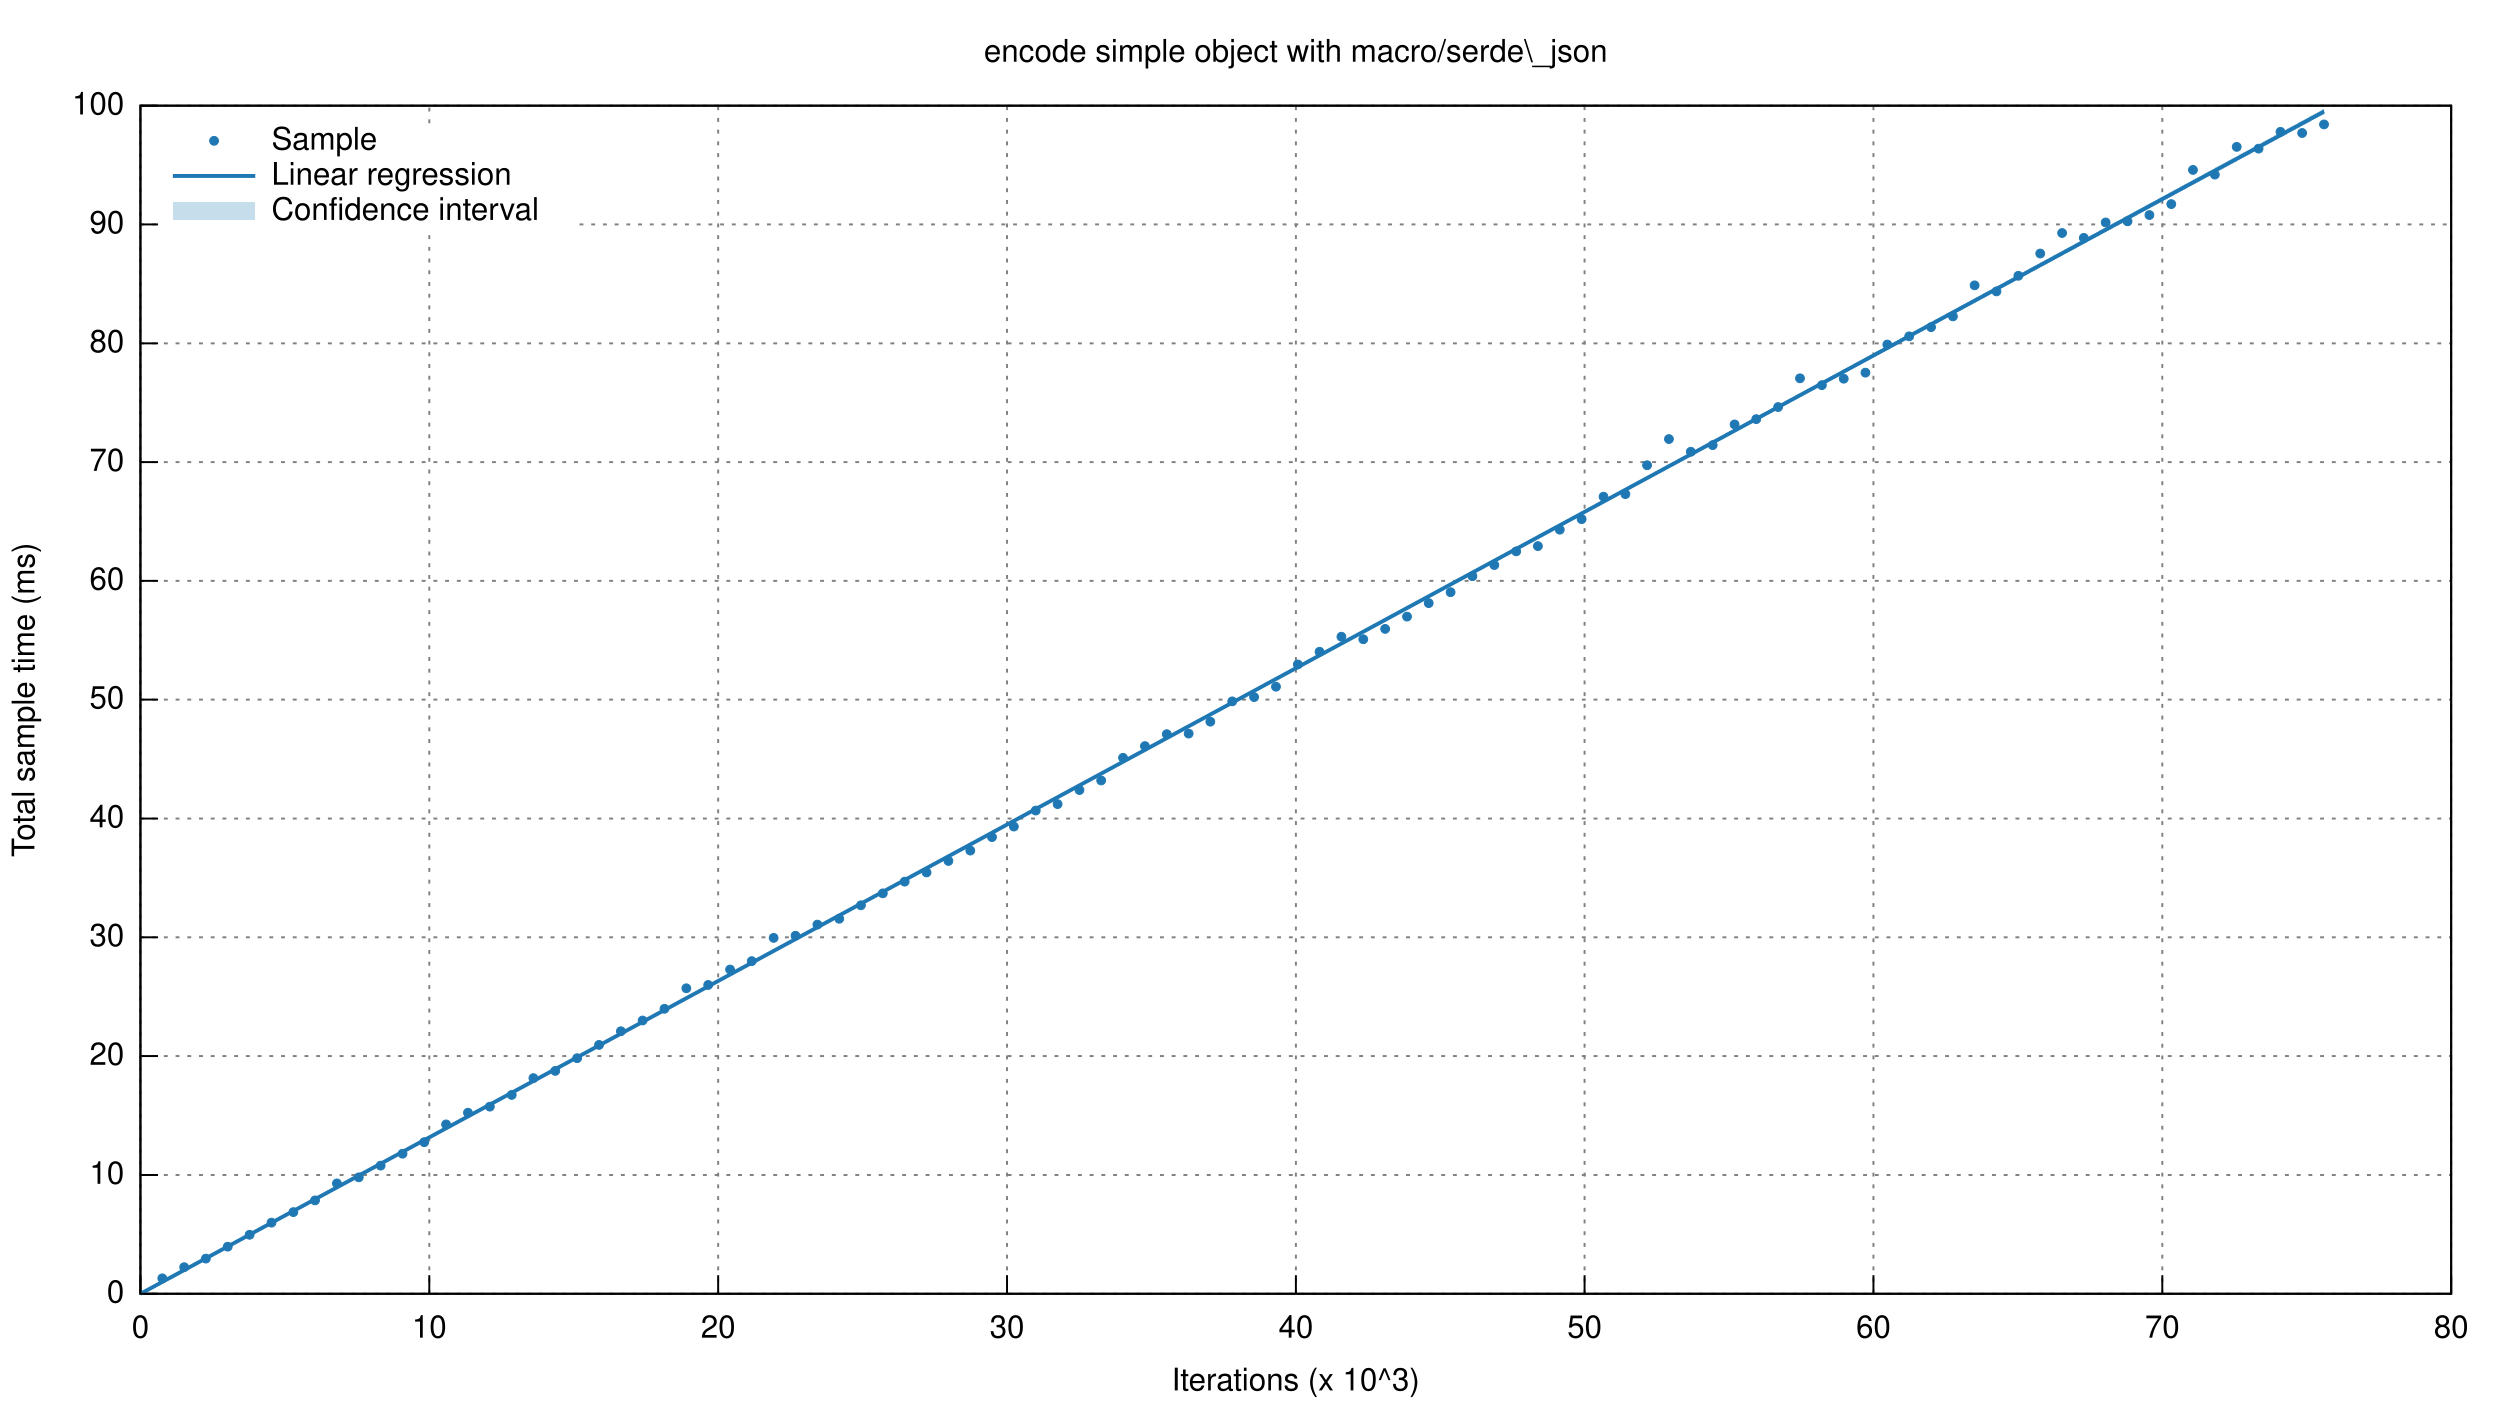
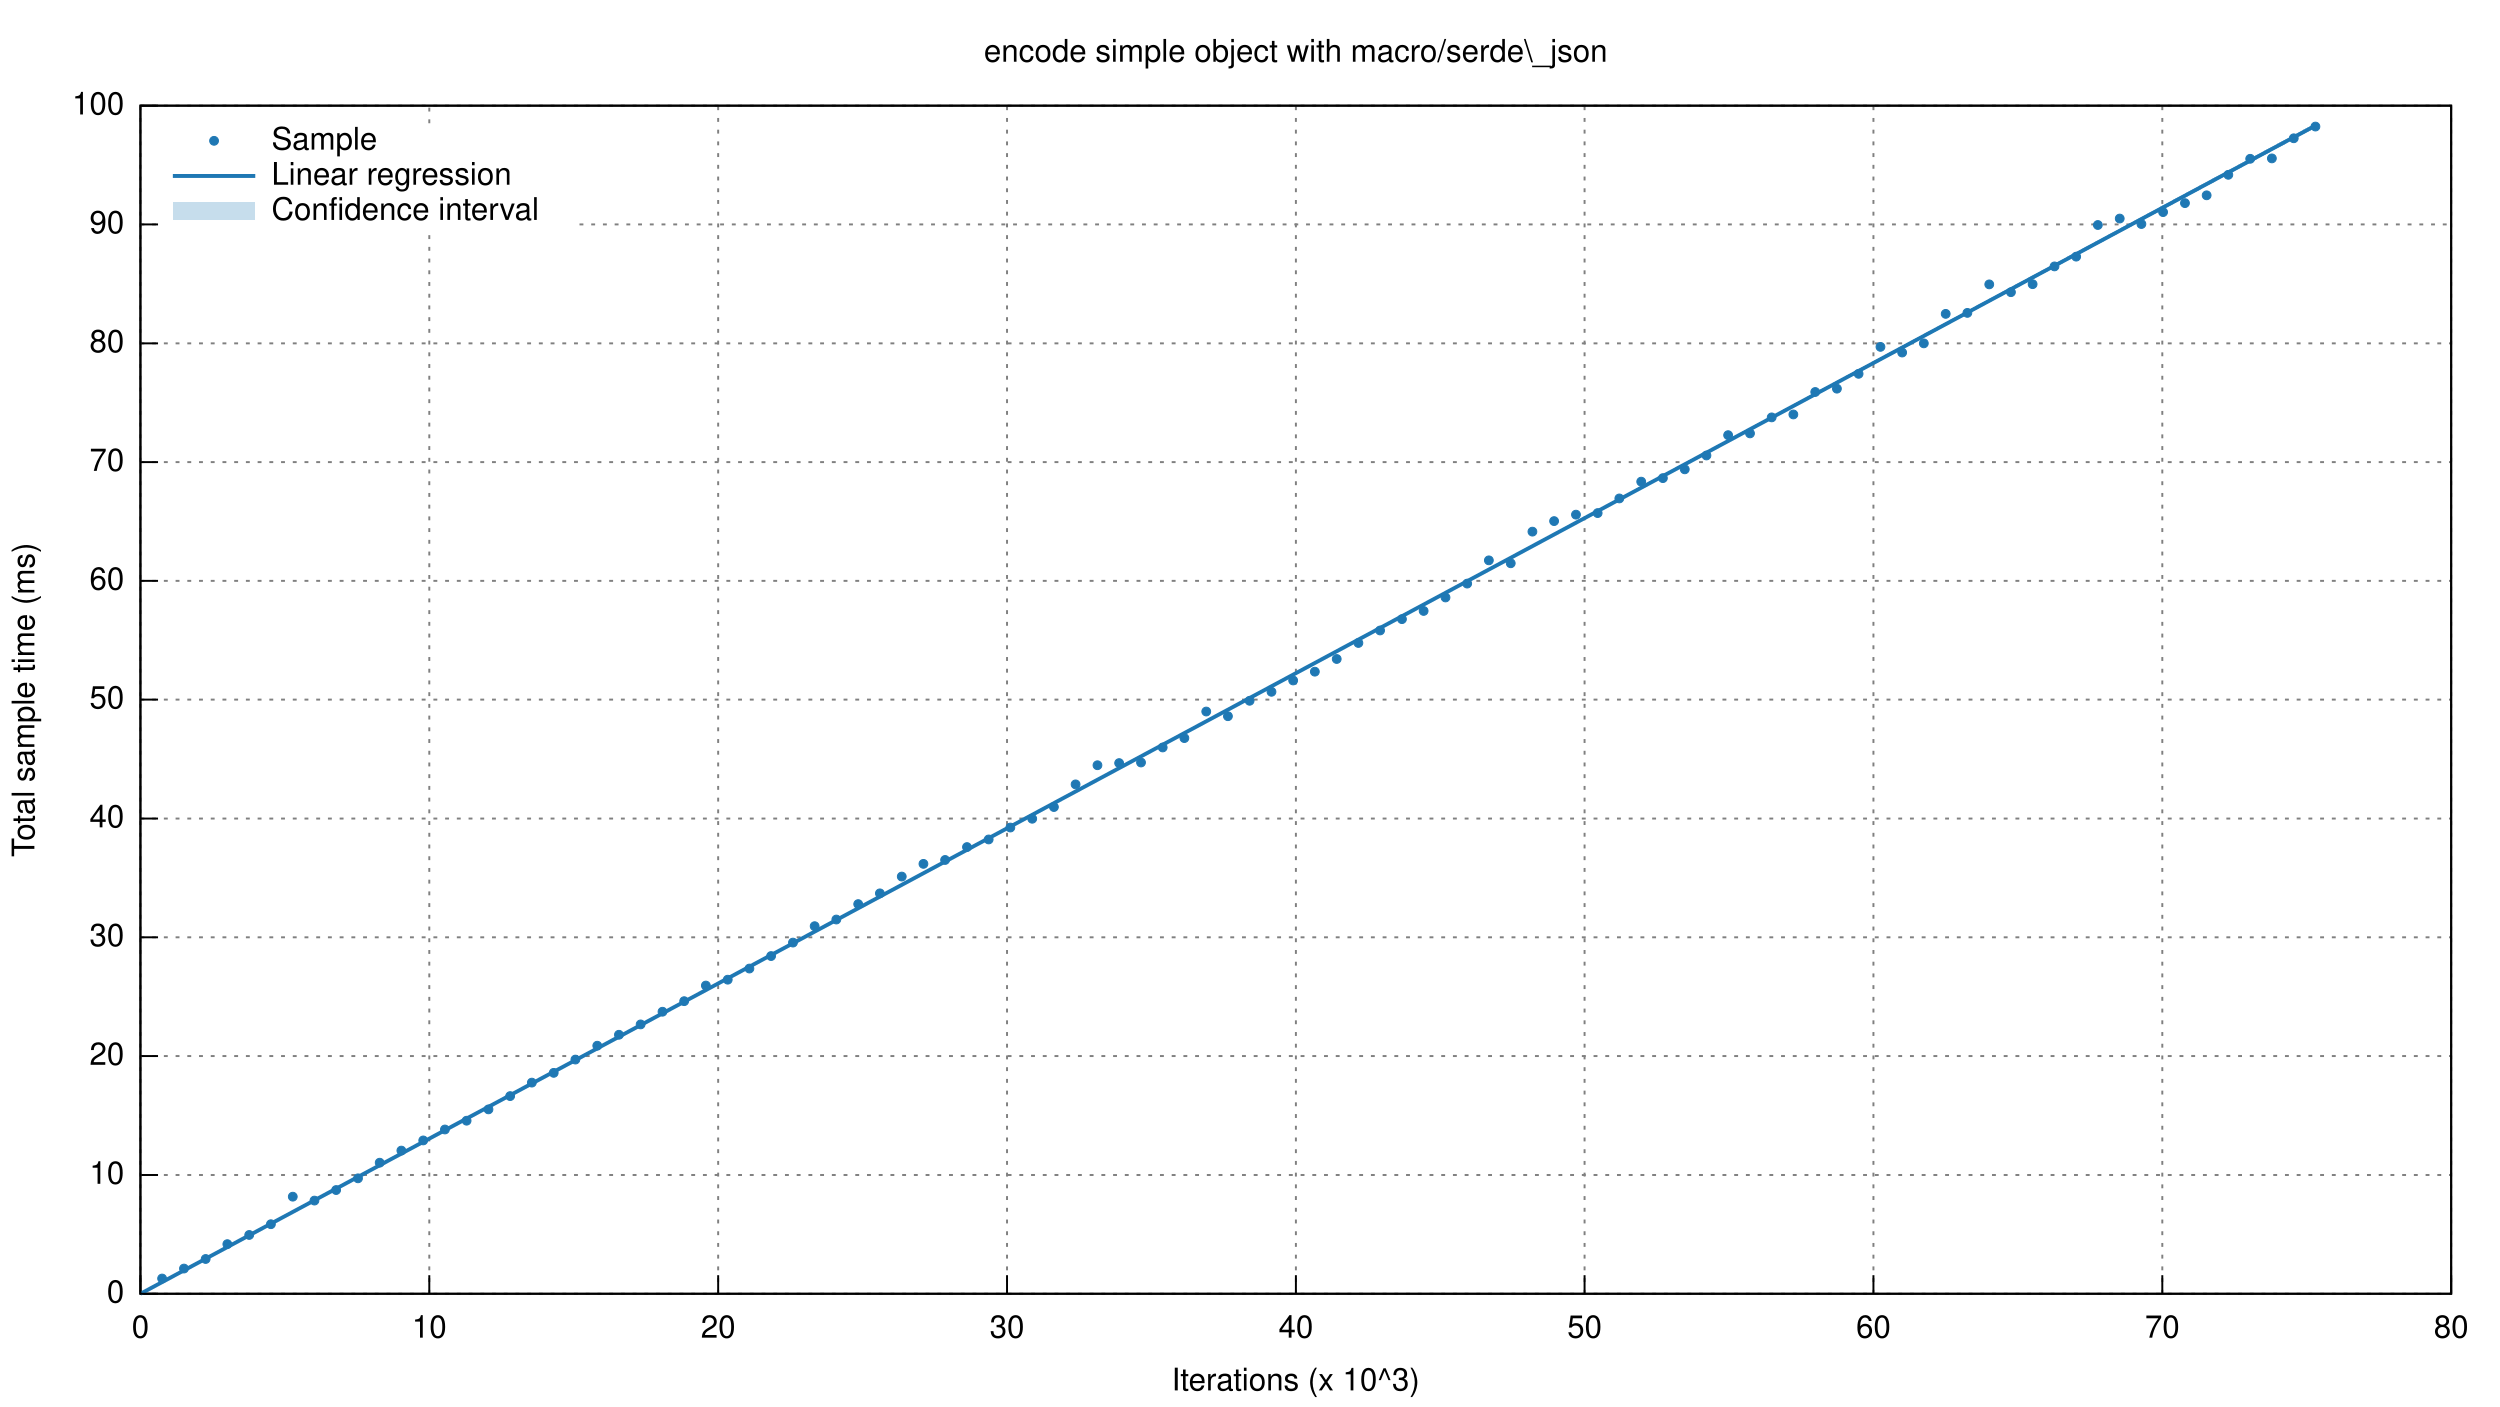
<svg xmlns="http://www.w3.org/2000/svg" xmlns:xlink="http://www.w3.org/1999/xlink" viewBox="0 0 1280 720">
  <g id="gnuplot_canvas">
    <rect x="0" y="0" width="1280" height="720" fill="none" />
    <defs>
      <circle id="gpDot" r="0.5" stroke-width="0.5" />
      <path id="gpPt0" stroke-width="0.222" stroke="currentColor" d="M-1,0 h2 M0,-1 v2" />
      <path id="gpPt1" stroke-width="0.222" stroke="currentColor" d="M-1,-1 L1,1 M1,-1 L-1,1" />
      <path id="gpPt2" stroke-width="0.222" stroke="currentColor" d="M-1,0 L1,0 M0,-1 L0,1 M-1,-1 L1,1 M-1,1 L1,-1" />
      <rect id="gpPt3" stroke-width="0.222" stroke="currentColor" x="-1" y="-1" width="2" height="2" />
      <rect id="gpPt4" stroke-width="0.222" stroke="currentColor" fill="currentColor" x="-1" y="-1" width="2" height="2" />
      <circle id="gpPt5" stroke-width="0.222" stroke="currentColor" cx="0" cy="0" r="1" />
      <use xlink:href="#gpPt5" id="gpPt6" fill="currentColor" stroke="none" />
      <path id="gpPt7" stroke-width="0.222" stroke="currentColor" d="M0,-1.33 L-1.33,0.67 L1.33,0.67 z" />
      <use xlink:href="#gpPt7" id="gpPt8" fill="currentColor" stroke="none" />
      <use xlink:href="#gpPt7" id="gpPt9" stroke="currentColor" transform="rotate(180)" />
      <use xlink:href="#gpPt9" id="gpPt10" fill="currentColor" stroke="none" />
      <use xlink:href="#gpPt3" id="gpPt11" stroke="currentColor" transform="rotate(45)" />
      <use xlink:href="#gpPt11" id="gpPt12" fill="currentColor" stroke="none" />
    </defs>
    <g style="fill:none; color:white; stroke:currentColor; stroke-width:1.00; stroke-linecap:butt; stroke-linejoin:miter">
</g>
    <g style="fill:none; color:black; stroke:currentColor; stroke-width:1.00; stroke-linecap:butt; stroke-linejoin:miter">
</g>
    <g style="fill:none; color:gray; stroke:currentColor; stroke-width:1.00; stroke-linecap:butt; stroke-linejoin:miter">
      <path stroke="gray" stroke-dasharray=" 2,4" class="gridline" d="M71.9,662.4 L1255.0,662.4  h0.01" />
    </g>
    <g style="fill:none; color:black; stroke:currentColor; stroke-width:1.00; stroke-linecap:butt; stroke-linejoin:miter">
      <path stroke="black" d="M71.9,662.4 L80.9,662.4  h0.01" />
      <g transform="translate(63.6,666.9)" style="stroke:none; fill:black; font-family:Helvetica; font-size:12.00pt; text-anchor:end">
        <text> 0</text>
      </g>
    </g>
    <g style="fill:none; color:gray; stroke:currentColor; stroke-width:1.00; stroke-linecap:butt; stroke-linejoin:miter">
      <path stroke="gray" stroke-dasharray=" 2,4" class="gridline" d="M71.9,601.6 L1255.0,601.6  h0.01" />
    </g>
    <g style="fill:none; color:black; stroke:currentColor; stroke-width:1.00; stroke-linecap:butt; stroke-linejoin:miter">
      <path stroke="black" d="M71.9,601.6 L80.9,601.6  h0.01" />
      <g transform="translate(63.6,606.1)" style="stroke:none; fill:black; font-family:Helvetica; font-size:12.00pt; text-anchor:end">
        <text> 10</text>
      </g>
    </g>
    <g style="fill:none; color:gray; stroke:currentColor; stroke-width:1.00; stroke-linecap:butt; stroke-linejoin:miter">
      <path stroke="gray" stroke-dasharray=" 2,4" class="gridline" d="M71.9,540.7 L1255.0,540.7  h0.01" />
    </g>
    <g style="fill:none; color:black; stroke:currentColor; stroke-width:1.00; stroke-linecap:butt; stroke-linejoin:miter">
      <path stroke="black" d="M71.9,540.7 L80.9,540.7  h0.01" />
      <g transform="translate(63.6,545.2)" style="stroke:none; fill:black; font-family:Helvetica; font-size:12.00pt; text-anchor:end">
        <text> 20</text>
      </g>
    </g>
    <g style="fill:none; color:gray; stroke:currentColor; stroke-width:1.00; stroke-linecap:butt; stroke-linejoin:miter">
      <path stroke="gray" stroke-dasharray=" 2,4" class="gridline" d="M71.9,479.9 L1255.0,479.9  h0.01" />
    </g>
    <g style="fill:none; color:black; stroke:currentColor; stroke-width:1.00; stroke-linecap:butt; stroke-linejoin:miter">
      <path stroke="black" d="M71.9,479.9 L80.9,479.9  h0.01" />
      <g transform="translate(63.6,484.4)" style="stroke:none; fill:black; font-family:Helvetica; font-size:12.00pt; text-anchor:end">
        <text> 30</text>
      </g>
    </g>
    <g style="fill:none; color:gray; stroke:currentColor; stroke-width:1.00; stroke-linecap:butt; stroke-linejoin:miter">
      <path stroke="gray" stroke-dasharray=" 2,4" class="gridline" d="M71.9,419.1 L1255.0,419.1  h0.01" />
    </g>
    <g style="fill:none; color:black; stroke:currentColor; stroke-width:1.00; stroke-linecap:butt; stroke-linejoin:miter">
      <path stroke="black" d="M71.9,419.1 L80.9,419.1  h0.01" />
      <g transform="translate(63.6,423.6)" style="stroke:none; fill:black; font-family:Helvetica; font-size:12.00pt; text-anchor:end">
        <text> 40</text>
      </g>
    </g>
    <g style="fill:none; color:gray; stroke:currentColor; stroke-width:1.00; stroke-linecap:butt; stroke-linejoin:miter">
      <path stroke="gray" stroke-dasharray=" 2,4" class="gridline" d="M71.9,358.2 L1255.0,358.2  h0.01" />
    </g>
    <g style="fill:none; color:black; stroke:currentColor; stroke-width:1.00; stroke-linecap:butt; stroke-linejoin:miter">
      <path stroke="black" d="M71.9,358.2 L80.9,358.2  h0.01" />
      <g transform="translate(63.6,362.7)" style="stroke:none; fill:black; font-family:Helvetica; font-size:12.00pt; text-anchor:end">
        <text> 50</text>
      </g>
    </g>
    <g style="fill:none; color:gray; stroke:currentColor; stroke-width:1.00; stroke-linecap:butt; stroke-linejoin:miter">
      <path stroke="gray" stroke-dasharray=" 2,4" class="gridline" d="M71.9,297.4 L1255.0,297.4  h0.01" />
    </g>
    <g style="fill:none; color:black; stroke:currentColor; stroke-width:1.00; stroke-linecap:butt; stroke-linejoin:miter">
      <path stroke="black" d="M71.9,297.4 L80.9,297.4  h0.01" />
      <g transform="translate(63.6,301.9)" style="stroke:none; fill:black; font-family:Helvetica; font-size:12.00pt; text-anchor:end">
        <text> 60</text>
      </g>
    </g>
    <g style="fill:none; color:gray; stroke:currentColor; stroke-width:1.00; stroke-linecap:butt; stroke-linejoin:miter">
      <path stroke="gray" stroke-dasharray=" 2,4" class="gridline" d="M71.9,236.6 L1255.0,236.6  h0.01" />
    </g>
    <g style="fill:none; color:black; stroke:currentColor; stroke-width:1.00; stroke-linecap:butt; stroke-linejoin:miter">
      <path stroke="black" d="M71.9,236.6 L80.9,236.6  h0.01" />
      <g transform="translate(63.6,241.1)" style="stroke:none; fill:black; font-family:Helvetica; font-size:12.00pt; text-anchor:end">
        <text> 70</text>
      </g>
    </g>
    <g style="fill:none; color:gray; stroke:currentColor; stroke-width:1.00; stroke-linecap:butt; stroke-linejoin:miter">
      <path stroke="gray" stroke-dasharray=" 2,4" class="gridline" d="M71.9,175.8 L1255.0,175.8  h0.01" />
    </g>
    <g style="fill:none; color:black; stroke:currentColor; stroke-width:1.00; stroke-linecap:butt; stroke-linejoin:miter">
      <path stroke="black" d="M71.9,175.8 L80.9,175.8  h0.01" />
      <g transform="translate(63.6,180.3)" style="stroke:none; fill:black; font-family:Helvetica; font-size:12.00pt; text-anchor:end">
        <text> 80</text>
      </g>
    </g>
    <g style="fill:none; color:gray; stroke:currentColor; stroke-width:1.00; stroke-linecap:butt; stroke-linejoin:miter">
      <path stroke="gray" stroke-dasharray=" 2,4" class="gridline" d="M71.9,114.9 L80.2,114.9 M296.7,114.9 L1255.0,114.9  h0.01" />
    </g>
    <g style="fill:none; color:black; stroke:currentColor; stroke-width:1.00; stroke-linecap:butt; stroke-linejoin:miter">
      <path stroke="black" d="M71.9,114.9 L80.9,114.9  h0.01" />
      <g transform="translate(63.6,119.4)" style="stroke:none; fill:black; font-family:Helvetica; font-size:12.00pt; text-anchor:end">
        <text> 90</text>
      </g>
    </g>
    <g style="fill:none; color:gray; stroke:currentColor; stroke-width:1.00; stroke-linecap:butt; stroke-linejoin:miter">
      <path stroke="gray" stroke-dasharray=" 2,4" class="gridline" d="M71.9,54.1 L1255.0,54.1  h0.01" />
    </g>
    <g style="fill:none; color:black; stroke:currentColor; stroke-width:1.00; stroke-linecap:butt; stroke-linejoin:miter">
      <path stroke="black" d="M71.9,54.1 L80.9,54.1  h0.01" />
      <g transform="translate(63.6,58.6)" style="stroke:none; fill:black; font-family:Helvetica; font-size:12.00pt; text-anchor:end">
        <text> 100</text>
      </g>
    </g>
    <g style="fill:none; color:gray; stroke:currentColor; stroke-width:1.00; stroke-linecap:butt; stroke-linejoin:miter">
      <path stroke="gray" stroke-dasharray=" 2,4" class="gridline" d="M71.9,662.4 L71.9,54.1  h0.01" />
    </g>
    <g style="fill:none; color:black; stroke:currentColor; stroke-width:1.00; stroke-linecap:butt; stroke-linejoin:miter">
      <path stroke="black" d="M71.9,662.4 L71.9,653.4  h0.01" />
      <g transform="translate(71.9,684.9)" style="stroke:none; fill:black; font-family:Helvetica; font-size:12.00pt; text-anchor:middle">
        <text> 0</text>
      </g>
    </g>
    <g style="fill:none; color:gray; stroke:currentColor; stroke-width:1.00; stroke-linecap:butt; stroke-linejoin:miter">
      <path stroke="gray" stroke-dasharray=" 2,4" class="gridline" d="M219.8,662.4 L219.8,117.1 M219.8,63.1 L219.8,54.1  h0.01" />
    </g>
    <g style="fill:none; color:black; stroke:currentColor; stroke-width:1.00; stroke-linecap:butt; stroke-linejoin:miter">
      <path stroke="black" d="M219.8,662.4 L219.8,653.4  h0.01" />
      <g transform="translate(219.8,684.9)" style="stroke:none; fill:black; font-family:Helvetica; font-size:12.00pt; text-anchor:middle">
        <text> 10</text>
      </g>
    </g>
    <g style="fill:none; color:gray; stroke:currentColor; stroke-width:1.00; stroke-linecap:butt; stroke-linejoin:miter">
      <path stroke="gray" stroke-dasharray=" 2,4" class="gridline" d="M367.7,662.4 L367.7,54.1  h0.01" />
    </g>
    <g style="fill:none; color:black; stroke:currentColor; stroke-width:1.00; stroke-linecap:butt; stroke-linejoin:miter">
      <path stroke="black" d="M367.7,662.4 L367.7,653.4  h0.01" />
      <g transform="translate(367.7,684.9)" style="stroke:none; fill:black; font-family:Helvetica; font-size:12.00pt; text-anchor:middle">
        <text> 20</text>
      </g>
    </g>
    <g style="fill:none; color:gray; stroke:currentColor; stroke-width:1.00; stroke-linecap:butt; stroke-linejoin:miter">
      <path stroke="gray" stroke-dasharray=" 2,4" class="gridline" d="M515.6,662.4 L515.6,54.1  h0.01" />
    </g>
    <g style="fill:none; color:black; stroke:currentColor; stroke-width:1.00; stroke-linecap:butt; stroke-linejoin:miter">
      <path stroke="black" d="M515.6,662.4 L515.6,653.4  h0.01" />
      <g transform="translate(515.6,684.9)" style="stroke:none; fill:black; font-family:Helvetica; font-size:12.00pt; text-anchor:middle">
        <text> 30</text>
      </g>
    </g>
    <g style="fill:none; color:gray; stroke:currentColor; stroke-width:1.00; stroke-linecap:butt; stroke-linejoin:miter">
      <path stroke="gray" stroke-dasharray=" 2,4" class="gridline" d="M663.5,662.4 L663.5,54.1  h0.01" />
    </g>
    <g style="fill:none; color:black; stroke:currentColor; stroke-width:1.00; stroke-linecap:butt; stroke-linejoin:miter">
      <path stroke="black" d="M663.5,662.4 L663.5,653.4  h0.01" />
      <g transform="translate(663.5,684.9)" style="stroke:none; fill:black; font-family:Helvetica; font-size:12.00pt; text-anchor:middle">
        <text> 40</text>
      </g>
    </g>
    <g style="fill:none; color:gray; stroke:currentColor; stroke-width:1.00; stroke-linecap:butt; stroke-linejoin:miter">
      <path stroke="gray" stroke-dasharray=" 2,4" class="gridline" d="M811.3,662.4 L811.3,54.1  h0.01" />
    </g>
    <g style="fill:none; color:black; stroke:currentColor; stroke-width:1.00; stroke-linecap:butt; stroke-linejoin:miter">
      <path stroke="black" d="M811.3,662.4 L811.3,653.4  h0.01" />
      <g transform="translate(811.3,684.9)" style="stroke:none; fill:black; font-family:Helvetica; font-size:12.00pt; text-anchor:middle">
        <text> 50</text>
      </g>
    </g>
    <g style="fill:none; color:gray; stroke:currentColor; stroke-width:1.00; stroke-linecap:butt; stroke-linejoin:miter">
      <path stroke="gray" stroke-dasharray=" 2,4" class="gridline" d="M959.2,662.4 L959.2,54.1  h0.01" />
    </g>
    <g style="fill:none; color:black; stroke:currentColor; stroke-width:1.00; stroke-linecap:butt; stroke-linejoin:miter">
      <path stroke="black" d="M959.2,662.4 L959.2,653.4  h0.01" />
      <g transform="translate(959.2,684.9)" style="stroke:none; fill:black; font-family:Helvetica; font-size:12.00pt; text-anchor:middle">
        <text> 60</text>
      </g>
    </g>
    <g style="fill:none; color:gray; stroke:currentColor; stroke-width:1.00; stroke-linecap:butt; stroke-linejoin:miter">
      <path stroke="gray" stroke-dasharray=" 2,4" class="gridline" d="M1107.1,662.4 L1107.1,54.1  h0.01" />
    </g>
    <g style="fill:none; color:black; stroke:currentColor; stroke-width:1.00; stroke-linecap:butt; stroke-linejoin:miter">
      <path stroke="black" d="M1107.1,662.4 L1107.1,653.4  h0.01" />
      <g transform="translate(1107.1,684.9)" style="stroke:none; fill:black; font-family:Helvetica; font-size:12.00pt; text-anchor:middle">
        <text> 70</text>
      </g>
    </g>
    <g style="fill:none; color:gray; stroke:currentColor; stroke-width:1.00; stroke-linecap:butt; stroke-linejoin:miter">
      <path stroke="gray" stroke-dasharray=" 2,4" class="gridline" d="M1255.0,662.4 L1255.0,54.1  h0.01" />
    </g>
    <g style="fill:none; color:black; stroke:currentColor; stroke-width:1.00; stroke-linecap:butt; stroke-linejoin:miter">
      <path stroke="black" d="M1255.0,662.4 L1255.0,653.4  h0.01" />
      <g transform="translate(1255.0,684.9)" style="stroke:none; fill:black; font-family:Helvetica; font-size:12.00pt; text-anchor:middle">
        <text> 80</text>
      </g>
      <path stroke="black" d="M71.9,54.1 L71.9,662.4 L1255.0,662.4 L1255.0,54.1 L71.9,54.1 Z  h0.01" />
      <g transform="translate(17.6,358.3) rotate(270)" style="stroke:none; fill:black; font-family:Helvetica; font-size:12.00pt; text-anchor:middle">
        <text>Total sample time (ms)</text>
      </g>
      <g transform="translate(663.4,711.9)" style="stroke:none; fill:black; font-family:Helvetica; font-size:12.00pt; text-anchor:middle">
        <text>Iterations (x 10^3)</text>
      </g>
      <g transform="translate(663.4,31.6)" style="stroke:none; fill:black; font-family:Helvetica; font-size:12.00pt; text-anchor:middle">
        <text>encode simple object with macro/serde\_json</text>
      </g>
    </g>
    <g id="gnuplot_plot_1">
      <g style="fill:none; color:red; stroke:currentColor; stroke-width:1.00; stroke-linecap:butt; stroke-linejoin:miter">
        <g transform="translate(139.0,76.6)" style="stroke:none; fill:black; font-family:Helvetica; font-size:12.00pt; text-anchor:start">
          <text>Sample</text>
        </g>
-         <use xlink:href="#gpPt6" transform="translate(83.1,654.5) scale(2.25)" color="rgb( 31, 120, 180)" />
-         <use xlink:href="#gpPt6" transform="translate(94.3,648.8) scale(2.25)" color="rgb( 31, 120, 180)" />
-         <use xlink:href="#gpPt6" transform="translate(105.4,644.4) scale(2.25)" color="rgb( 31, 120, 180)" />
-         <use xlink:href="#gpPt6" transform="translate(116.6,638.3) scale(2.25)" color="rgb( 31, 120, 180)" />
-         <use xlink:href="#gpPt6" transform="translate(127.8,632.2) scale(2.25)" color="rgb( 31, 120, 180)" />
-         <use xlink:href="#gpPt6" transform="translate(139.0,626.0) scale(2.25)" color="rgb( 31, 120, 180)" />
-         <use xlink:href="#gpPt6" transform="translate(150.2,620.6) scale(2.25)" color="rgb( 31, 120, 180)" />
-         <use xlink:href="#gpPt6" transform="translate(161.3,614.6) scale(2.25)" color="rgb( 31, 120, 180)" />
-         <use xlink:href="#gpPt6" transform="translate(172.5,605.9) scale(2.25)" color="rgb( 31, 120, 180)" />
-         <use xlink:href="#gpPt6" transform="translate(183.7,602.8) scale(2.25)" color="rgb( 31, 120, 180)" />
-         <use xlink:href="#gpPt6" transform="translate(194.9,596.8) scale(2.25)" color="rgb( 31, 120, 180)" />
-         <use xlink:href="#gpPt6" transform="translate(206.1,590.7) scale(2.25)" color="rgb( 31, 120, 180)" />
-         <use xlink:href="#gpPt6" transform="translate(217.2,584.8) scale(2.25)" color="rgb( 31, 120, 180)" />
-         <use xlink:href="#gpPt6" transform="translate(228.4,575.7) scale(2.25)" color="rgb( 31, 120, 180)" />
-         <use xlink:href="#gpPt6" transform="translate(239.6,569.7) scale(2.25)" color="rgb( 31, 120, 180)" />
-         <use xlink:href="#gpPt6" transform="translate(250.8,566.6) scale(2.25)" color="rgb( 31, 120, 180)" />
-         <use xlink:href="#gpPt6" transform="translate(262.0,560.6) scale(2.25)" color="rgb( 31, 120, 180)" />
-         <use xlink:href="#gpPt6" transform="translate(273.1,552.0) scale(2.25)" color="rgb( 31, 120, 180)" />
-         <use xlink:href="#gpPt6" transform="translate(284.3,548.3) scale(2.25)" color="rgb( 31, 120, 180)" />
-         <use xlink:href="#gpPt6" transform="translate(295.5,541.8) scale(2.25)" color="rgb( 31, 120, 180)" />
-         <use xlink:href="#gpPt6" transform="translate(306.7,535.0) scale(2.25)" color="rgb( 31, 120, 180)" />
-         <use xlink:href="#gpPt6" transform="translate(317.9,528.0) scale(2.25)" color="rgb( 31, 120, 180)" />
-         <use xlink:href="#gpPt6" transform="translate(329.0,522.5) scale(2.25)" color="rgb( 31, 120, 180)" />
-         <use xlink:href="#gpPt6" transform="translate(340.2,516.5) scale(2.25)" color="rgb( 31, 120, 180)" />
-         <use xlink:href="#gpPt6" transform="translate(351.4,506.0) scale(2.25)" color="rgb( 31, 120, 180)" />
-         <use xlink:href="#gpPt6" transform="translate(362.6,504.3) scale(2.25)" color="rgb( 31, 120, 180)" />
-         <use xlink:href="#gpPt6" transform="translate(373.8,496.4) scale(2.25)" color="rgb( 31, 120, 180)" />
-         <use xlink:href="#gpPt6" transform="translate(384.9,492.1) scale(2.25)" color="rgb( 31, 120, 180)" />
-         <use xlink:href="#gpPt6" transform="translate(396.1,480.2) scale(2.25)" color="rgb( 31, 120, 180)" />
-         <use xlink:href="#gpPt6" transform="translate(407.3,479.1) scale(2.25)" color="rgb( 31, 120, 180)" />
-         <use xlink:href="#gpPt6" transform="translate(418.5,473.4) scale(2.25)" color="rgb( 31, 120, 180)" />
-         <use xlink:href="#gpPt6" transform="translate(429.7,470.4) scale(2.25)" color="rgb( 31, 120, 180)" />
-         <use xlink:href="#gpPt6" transform="translate(440.8,463.5) scale(2.25)" color="rgb( 31, 120, 180)" />
-         <use xlink:href="#gpPt6" transform="translate(452.0,457.4) scale(2.25)" color="rgb( 31, 120, 180)" />
-         <use xlink:href="#gpPt6" transform="translate(463.2,451.4) scale(2.25)" color="rgb( 31, 120, 180)" />
-         <use xlink:href="#gpPt6" transform="translate(474.4,446.7) scale(2.25)" color="rgb( 31, 120, 180)" />
-         <use xlink:href="#gpPt6" transform="translate(485.6,440.8) scale(2.25)" color="rgb( 31, 120, 180)" />
-         <use xlink:href="#gpPt6" transform="translate(496.8,435.5) scale(2.25)" color="rgb( 31, 120, 180)" />
-         <use xlink:href="#gpPt6" transform="translate(507.9,428.6) scale(2.25)" color="rgb( 31, 120, 180)" />
-         <use xlink:href="#gpPt6" transform="translate(519.1,423.2) scale(2.25)" color="rgb( 31, 120, 180)" />
-         <use xlink:href="#gpPt6" transform="translate(530.3,415.0) scale(2.25)" color="rgb( 31, 120, 180)" />
-         <use xlink:href="#gpPt6" transform="translate(541.5,411.7) scale(2.25)" color="rgb( 31, 120, 180)" />
-         <use xlink:href="#gpPt6" transform="translate(552.7,404.5) scale(2.25)" color="rgb( 31, 120, 180)" />
-         <use xlink:href="#gpPt6" transform="translate(563.8,399.6) scale(2.25)" color="rgb( 31, 120, 180)" />
-         <use xlink:href="#gpPt6" transform="translate(575.0,388.0) scale(2.25)" color="rgb( 31, 120, 180)" />
-         <use xlink:href="#gpPt6" transform="translate(586.2,382.0) scale(2.25)" color="rgb( 31, 120, 180)" />
-         <use xlink:href="#gpPt6" transform="translate(597.4,375.9) scale(2.25)" color="rgb( 31, 120, 180)" />
-         <use xlink:href="#gpPt6" transform="translate(608.6,375.6) scale(2.25)" color="rgb( 31, 120, 180)" />
-         <use xlink:href="#gpPt6" transform="translate(619.7,369.5) scale(2.25)" color="rgb( 31, 120, 180)" />
-         <use xlink:href="#gpPt6" transform="translate(630.9,359.1) scale(2.25)" color="rgb( 31, 120, 180)" />
-         <use xlink:href="#gpPt6" transform="translate(642.1,356.9) scale(2.25)" color="rgb( 31, 120, 180)" />
-         <use xlink:href="#gpPt6" transform="translate(653.3,351.6) scale(2.25)" color="rgb( 31, 120, 180)" />
-         <use xlink:href="#gpPt6" transform="translate(664.5,340.2) scale(2.25)" color="rgb( 31, 120, 180)" />
-         <use xlink:href="#gpPt6" transform="translate(675.6,333.7) scale(2.25)" color="rgb( 31, 120, 180)" />
-         <use xlink:href="#gpPt6" transform="translate(686.8,326.0) scale(2.25)" color="rgb( 31, 120, 180)" />
-         <use xlink:href="#gpPt6" transform="translate(698.0,327.3) scale(2.25)" color="rgb( 31, 120, 180)" />
-         <use xlink:href="#gpPt6" transform="translate(709.2,322.0) scale(2.25)" color="rgb( 31, 120, 180)" />
-         <use xlink:href="#gpPt6" transform="translate(720.4,315.7) scale(2.25)" color="rgb( 31, 120, 180)" />
-         <use xlink:href="#gpPt6" transform="translate(731.5,308.8) scale(2.25)" color="rgb( 31, 120, 180)" />
-         <use xlink:href="#gpPt6" transform="translate(742.7,303.2) scale(2.25)" color="rgb( 31, 120, 180)" />
-         <use xlink:href="#gpPt6" transform="translate(753.9,295.0) scale(2.25)" color="rgb( 31, 120, 180)" />
-         <use xlink:href="#gpPt6" transform="translate(765.1,289.3) scale(2.25)" color="rgb( 31, 120, 180)" />
-         <use xlink:href="#gpPt6" transform="translate(776.3,282.3) scale(2.25)" color="rgb( 31, 120, 180)" />
-         <use xlink:href="#gpPt6" transform="translate(787.4,279.6) scale(2.25)" color="rgb( 31, 120, 180)" />
-         <use xlink:href="#gpPt6" transform="translate(798.6,271.2) scale(2.25)" color="rgb( 31, 120, 180)" />
-         <use xlink:href="#gpPt6" transform="translate(809.8,265.8) scale(2.25)" color="rgb( 31, 120, 180)" />
-         <use xlink:href="#gpPt6" transform="translate(821.0,254.3) scale(2.25)" color="rgb( 31, 120, 180)" />
-         <use xlink:href="#gpPt6" transform="translate(832.2,253.0) scale(2.25)" color="rgb( 31, 120, 180)" />
-         <use xlink:href="#gpPt6" transform="translate(843.3,238.2) scale(2.25)" color="rgb( 31, 120, 180)" />
-         <use xlink:href="#gpPt6" transform="translate(854.5,224.8) scale(2.25)" color="rgb( 31, 120, 180)" />
-         <use xlink:href="#gpPt6" transform="translate(865.7,231.3) scale(2.25)" color="rgb( 31, 120, 180)" />
-         <use xlink:href="#gpPt6" transform="translate(876.9,227.9) scale(2.25)" color="rgb( 31, 120, 180)" />
-         <use xlink:href="#gpPt6" transform="translate(888.1,217.3) scale(2.25)" color="rgb( 31, 120, 180)" />
-         <use xlink:href="#gpPt6" transform="translate(899.2,214.6) scale(2.25)" color="rgb( 31, 120, 180)" />
-         <use xlink:href="#gpPt6" transform="translate(910.4,208.4) scale(2.25)" color="rgb( 31, 120, 180)" />
-         <use xlink:href="#gpPt6" transform="translate(921.6,193.7) scale(2.25)" color="rgb( 31, 120, 180)" />
-         <use xlink:href="#gpPt6" transform="translate(932.8,197.2) scale(2.25)" color="rgb( 31, 120, 180)" />
-         <use xlink:href="#gpPt6" transform="translate(944.0,193.9) scale(2.25)" color="rgb( 31, 120, 180)" />
-         <use xlink:href="#gpPt6" transform="translate(955.1,190.8) scale(2.25)" color="rgb( 31, 120, 180)" />
-         <use xlink:href="#gpPt6" transform="translate(966.3,176.4) scale(2.25)" color="rgb( 31, 120, 180)" />
-         <use xlink:href="#gpPt6" transform="translate(977.5,172.2) scale(2.25)" color="rgb( 31, 120, 180)" />
-         <use xlink:href="#gpPt6" transform="translate(988.7,167.5) scale(2.25)" color="rgb( 31, 120, 180)" />
-         <use xlink:href="#gpPt6" transform="translate(999.9,162.0) scale(2.25)" color="rgb( 31, 120, 180)" />
-         <use xlink:href="#gpPt6" transform="translate(1011.0,146.1) scale(2.25)" color="rgb( 31, 120, 180)" />
-         <use xlink:href="#gpPt6" transform="translate(1022.2,149.2) scale(2.25)" color="rgb( 31, 120, 180)" />
-         <use xlink:href="#gpPt6" transform="translate(1033.4,141.2) scale(2.25)" color="rgb( 31, 120, 180)" />
-         <use xlink:href="#gpPt6" transform="translate(1044.6,129.8) scale(2.25)" color="rgb( 31, 120, 180)" />
-         <use xlink:href="#gpPt6" transform="translate(1055.8,119.3) scale(2.25)" color="rgb( 31, 120, 180)" />
-         <use xlink:href="#gpPt6" transform="translate(1066.9,121.8) scale(2.25)" color="rgb( 31, 120, 180)" />
-         <use xlink:href="#gpPt6" transform="translate(1078.1,113.9) scale(2.25)" color="rgb( 31, 120, 180)" />
-         <use xlink:href="#gpPt6" transform="translate(1089.3,113.3) scale(2.25)" color="rgb( 31, 120, 180)" />
-         <use xlink:href="#gpPt6" transform="translate(1100.5,110.1) scale(2.25)" color="rgb( 31, 120, 180)" />
-         <use xlink:href="#gpPt6" transform="translate(1111.7,104.5) scale(2.25)" color="rgb( 31, 120, 180)" />
-         <use xlink:href="#gpPt6" transform="translate(1122.8,87.0) scale(2.25)" color="rgb( 31, 120, 180)" />
-         <use xlink:href="#gpPt6" transform="translate(1134.0,89.4) scale(2.25)" color="rgb( 31, 120, 180)" />
-         <use xlink:href="#gpPt6" transform="translate(1145.2,75.2) scale(2.25)" color="rgb( 31, 120, 180)" />
-         <use xlink:href="#gpPt6" transform="translate(1156.4,76.1) scale(2.25)" color="rgb( 31, 120, 180)" />
-         <use xlink:href="#gpPt6" transform="translate(1167.6,67.5) scale(2.25)" color="rgb( 31, 120, 180)" />
-         <use xlink:href="#gpPt6" transform="translate(1178.7,68.1) scale(2.25)" color="rgb( 31, 120, 180)" />
-         <use xlink:href="#gpPt6" transform="translate(1189.9,63.7) scale(2.25)" color="rgb( 31, 120, 180)" />
+         <use xlink:href="#gpPt6" transform="translate(83.0,654.6) scale(2.25)" color="rgb( 31, 120, 180)" />
+         <use xlink:href="#gpPt6" transform="translate(94.2,649.5) scale(2.25)" color="rgb( 31, 120, 180)" />
+         <use xlink:href="#gpPt6" transform="translate(105.3,644.6) scale(2.25)" color="rgb( 31, 120, 180)" />
+         <use xlink:href="#gpPt6" transform="translate(116.4,637.0) scale(2.25)" color="rgb( 31, 120, 180)" />
+         <use xlink:href="#gpPt6" transform="translate(127.6,632.3) scale(2.25)" color="rgb( 31, 120, 180)" />
+         <use xlink:href="#gpPt6" transform="translate(138.7,626.8) scale(2.25)" color="rgb( 31, 120, 180)" />
+         <use xlink:href="#gpPt6" transform="translate(149.9,612.7) scale(2.25)" color="rgb( 31, 120, 180)" />
+         <use xlink:href="#gpPt6" transform="translate(161.0,614.7) scale(2.25)" color="rgb( 31, 120, 180)" />
+         <use xlink:href="#gpPt6" transform="translate(172.1,609.3) scale(2.25)" color="rgb( 31, 120, 180)" />
+         <use xlink:href="#gpPt6" transform="translate(183.3,603.3) scale(2.25)" color="rgb( 31, 120, 180)" />
+         <use xlink:href="#gpPt6" transform="translate(194.4,595.3) scale(2.25)" color="rgb( 31, 120, 180)" />
+         <use xlink:href="#gpPt6" transform="translate(205.5,589.1) scale(2.25)" color="rgb( 31, 120, 180)" />
+         <use xlink:href="#gpPt6" transform="translate(216.7,583.9) scale(2.25)" color="rgb( 31, 120, 180)" />
+         <use xlink:href="#gpPt6" transform="translate(227.8,578.3) scale(2.25)" color="rgb( 31, 120, 180)" />
+         <use xlink:href="#gpPt6" transform="translate(238.9,573.8) scale(2.25)" color="rgb( 31, 120, 180)" />
+         <use xlink:href="#gpPt6" transform="translate(250.1,568.0) scale(2.25)" color="rgb( 31, 120, 180)" />
+         <use xlink:href="#gpPt6" transform="translate(261.2,561.2) scale(2.25)" color="rgb( 31, 120, 180)" />
+         <use xlink:href="#gpPt6" transform="translate(272.3,554.3) scale(2.25)" color="rgb( 31, 120, 180)" />
+         <use xlink:href="#gpPt6" transform="translate(283.5,549.3) scale(2.25)" color="rgb( 31, 120, 180)" />
+         <use xlink:href="#gpPt6" transform="translate(294.6,542.5) scale(2.25)" color="rgb( 31, 120, 180)" />
+         <use xlink:href="#gpPt6" transform="translate(305.8,535.4) scale(2.25)" color="rgb( 31, 120, 180)" />
+         <use xlink:href="#gpPt6" transform="translate(316.9,529.8) scale(2.25)" color="rgb( 31, 120, 180)" />
+         <use xlink:href="#gpPt6" transform="translate(328.0,524.5) scale(2.25)" color="rgb( 31, 120, 180)" />
+         <use xlink:href="#gpPt6" transform="translate(339.2,518.0) scale(2.25)" color="rgb( 31, 120, 180)" />
+         <use xlink:href="#gpPt6" transform="translate(350.3,512.6) scale(2.25)" color="rgb( 31, 120, 180)" />
+         <use xlink:href="#gpPt6" transform="translate(361.4,504.6) scale(2.25)" color="rgb( 31, 120, 180)" />
+         <use xlink:href="#gpPt6" transform="translate(372.6,501.6) scale(2.25)" color="rgb( 31, 120, 180)" />
+         <use xlink:href="#gpPt6" transform="translate(383.7,495.9) scale(2.25)" color="rgb( 31, 120, 180)" />
+         <use xlink:href="#gpPt6" transform="translate(394.8,489.5) scale(2.25)" color="rgb( 31, 120, 180)" />
+         <use xlink:href="#gpPt6" transform="translate(406.0,482.6) scale(2.25)" color="rgb( 31, 120, 180)" />
+         <use xlink:href="#gpPt6" transform="translate(417.1,474.2) scale(2.25)" color="rgb( 31, 120, 180)" />
+         <use xlink:href="#gpPt6" transform="translate(428.2,470.8) scale(2.25)" color="rgb( 31, 120, 180)" />
+         <use xlink:href="#gpPt6" transform="translate(439.4,462.9) scale(2.25)" color="rgb( 31, 120, 180)" />
+         <use xlink:href="#gpPt6" transform="translate(450.5,457.4) scale(2.25)" color="rgb( 31, 120, 180)" />
+         <use xlink:href="#gpPt6" transform="translate(461.7,448.8) scale(2.25)" color="rgb( 31, 120, 180)" />
+         <use xlink:href="#gpPt6" transform="translate(472.8,442.3) scale(2.25)" color="rgb( 31, 120, 180)" />
+         <use xlink:href="#gpPt6" transform="translate(483.9,440.3) scale(2.25)" color="rgb( 31, 120, 180)" />
+         <use xlink:href="#gpPt6" transform="translate(495.1,433.7) scale(2.25)" color="rgb( 31, 120, 180)" />
+         <use xlink:href="#gpPt6" transform="translate(506.2,429.8) scale(2.25)" color="rgb( 31, 120, 180)" />
+         <use xlink:href="#gpPt6" transform="translate(517.3,423.7) scale(2.25)" color="rgb( 31, 120, 180)" />
+         <use xlink:href="#gpPt6" transform="translate(528.5,419.2) scale(2.25)" color="rgb( 31, 120, 180)" />
+         <use xlink:href="#gpPt6" transform="translate(539.6,413.2) scale(2.25)" color="rgb( 31, 120, 180)" />
+         <use xlink:href="#gpPt6" transform="translate(550.7,401.6) scale(2.25)" color="rgb( 31, 120, 180)" />
+         <use xlink:href="#gpPt6" transform="translate(561.9,391.8) scale(2.25)" color="rgb( 31, 120, 180)" />
+         <use xlink:href="#gpPt6" transform="translate(573.0,390.7) scale(2.25)" color="rgb( 31, 120, 180)" />
+         <use xlink:href="#gpPt6" transform="translate(584.2,390.4) scale(2.25)" color="rgb( 31, 120, 180)" />
+         <use xlink:href="#gpPt6" transform="translate(595.3,382.7) scale(2.25)" color="rgb( 31, 120, 180)" />
+         <use xlink:href="#gpPt6" transform="translate(606.4,377.9) scale(2.25)" color="rgb( 31, 120, 180)" />
+         <use xlink:href="#gpPt6" transform="translate(617.6,364.3) scale(2.25)" color="rgb( 31, 120, 180)" />
+         <use xlink:href="#gpPt6" transform="translate(628.7,366.7) scale(2.25)" color="rgb( 31, 120, 180)" />
+         <use xlink:href="#gpPt6" transform="translate(639.8,358.8) scale(2.25)" color="rgb( 31, 120, 180)" />
+         <use xlink:href="#gpPt6" transform="translate(651.0,354.2) scale(2.25)" color="rgb( 31, 120, 180)" />
+         <use xlink:href="#gpPt6" transform="translate(662.1,348.4) scale(2.25)" color="rgb( 31, 120, 180)" />
+         <use xlink:href="#gpPt6" transform="translate(673.2,343.9) scale(2.25)" color="rgb( 31, 120, 180)" />
+         <use xlink:href="#gpPt6" transform="translate(684.4,337.4) scale(2.25)" color="rgb( 31, 120, 180)" />
+         <use xlink:href="#gpPt6" transform="translate(695.5,329.2) scale(2.25)" color="rgb( 31, 120, 180)" />
+         <use xlink:href="#gpPt6" transform="translate(706.6,322.8) scale(2.25)" color="rgb( 31, 120, 180)" />
+         <use xlink:href="#gpPt6" transform="translate(717.8,317.0) scale(2.25)" color="rgb( 31, 120, 180)" />
+         <use xlink:href="#gpPt6" transform="translate(728.9,312.8) scale(2.25)" color="rgb( 31, 120, 180)" />
+         <use xlink:href="#gpPt6" transform="translate(740.1,305.9) scale(2.25)" color="rgb( 31, 120, 180)" />
+         <use xlink:href="#gpPt6" transform="translate(751.2,298.8) scale(2.25)" color="rgb( 31, 120, 180)" />
+         <use xlink:href="#gpPt6" transform="translate(762.3,286.9) scale(2.25)" color="rgb( 31, 120, 180)" />
+         <use xlink:href="#gpPt6" transform="translate(773.5,288.4) scale(2.25)" color="rgb( 31, 120, 180)" />
+         <use xlink:href="#gpPt6" transform="translate(784.6,272.2) scale(2.25)" color="rgb( 31, 120, 180)" />
+         <use xlink:href="#gpPt6" transform="translate(795.7,266.8) scale(2.25)" color="rgb( 31, 120, 180)" />
+         <use xlink:href="#gpPt6" transform="translate(806.9,263.5) scale(2.25)" color="rgb( 31, 120, 180)" />
+         <use xlink:href="#gpPt6" transform="translate(818.0,262.7) scale(2.25)" color="rgb( 31, 120, 180)" />
+         <use xlink:href="#gpPt6" transform="translate(829.1,255.2) scale(2.25)" color="rgb( 31, 120, 180)" />
+         <use xlink:href="#gpPt6" transform="translate(840.3,246.6) scale(2.25)" color="rgb( 31, 120, 180)" />
+         <use xlink:href="#gpPt6" transform="translate(851.4,244.8) scale(2.25)" color="rgb( 31, 120, 180)" />
+         <use xlink:href="#gpPt6" transform="translate(862.6,240.3) scale(2.25)" color="rgb( 31, 120, 180)" />
+         <use xlink:href="#gpPt6" transform="translate(873.7,233.2) scale(2.25)" color="rgb( 31, 120, 180)" />
+         <use xlink:href="#gpPt6" transform="translate(884.8,222.8) scale(2.25)" color="rgb( 31, 120, 180)" />
+         <use xlink:href="#gpPt6" transform="translate(896.0,221.9) scale(2.25)" color="rgb( 31, 120, 180)" />
+         <use xlink:href="#gpPt6" transform="translate(907.1,213.7) scale(2.25)" color="rgb( 31, 120, 180)" />
+         <use xlink:href="#gpPt6" transform="translate(918.2,212.2) scale(2.25)" color="rgb( 31, 120, 180)" />
+         <use xlink:href="#gpPt6" transform="translate(929.4,200.7) scale(2.25)" color="rgb( 31, 120, 180)" />
+         <use xlink:href="#gpPt6" transform="translate(940.5,199.0) scale(2.25)" color="rgb( 31, 120, 180)" />
+         <use xlink:href="#gpPt6" transform="translate(951.6,191.4) scale(2.25)" color="rgb( 31, 120, 180)" />
+         <use xlink:href="#gpPt6" transform="translate(962.8,177.6) scale(2.25)" color="rgb( 31, 120, 180)" />
+         <use xlink:href="#gpPt6" transform="translate(973.9,180.5) scale(2.25)" color="rgb( 31, 120, 180)" />
+         <use xlink:href="#gpPt6" transform="translate(985.0,175.8) scale(2.25)" color="rgb( 31, 120, 180)" />
+         <use xlink:href="#gpPt6" transform="translate(996.2,160.7) scale(2.25)" color="rgb( 31, 120, 180)" />
+         <use xlink:href="#gpPt6" transform="translate(1007.3,160.2) scale(2.25)" color="rgb( 31, 120, 180)" />
+         <use xlink:href="#gpPt6" transform="translate(1018.5,145.6) scale(2.25)" color="rgb( 31, 120, 180)" />
+         <use xlink:href="#gpPt6" transform="translate(1029.6,149.6) scale(2.25)" color="rgb( 31, 120, 180)" />
+         <use xlink:href="#gpPt6" transform="translate(1040.7,145.5) scale(2.25)" color="rgb( 31, 120, 180)" />
+         <use xlink:href="#gpPt6" transform="translate(1051.9,136.4) scale(2.25)" color="rgb( 31, 120, 180)" />
+         <use xlink:href="#gpPt6" transform="translate(1063.0,131.4) scale(2.25)" color="rgb( 31, 120, 180)" />
+         <use xlink:href="#gpPt6" transform="translate(1074.1,115.2) scale(2.25)" color="rgb( 31, 120, 180)" />
+         <use xlink:href="#gpPt6" transform="translate(1085.3,111.9) scale(2.25)" color="rgb( 31, 120, 180)" />
+         <use xlink:href="#gpPt6" transform="translate(1096.4,114.7) scale(2.25)" color="rgb( 31, 120, 180)" />
+         <use xlink:href="#gpPt6" transform="translate(1107.5,108.6) scale(2.25)" color="rgb( 31, 120, 180)" />
+         <use xlink:href="#gpPt6" transform="translate(1118.7,104.0) scale(2.25)" color="rgb( 31, 120, 180)" />
+         <use xlink:href="#gpPt6" transform="translate(1129.8,100.0) scale(2.25)" color="rgb( 31, 120, 180)" />
+         <use xlink:href="#gpPt6" transform="translate(1140.9,89.5) scale(2.25)" color="rgb( 31, 120, 180)" />
+         <use xlink:href="#gpPt6" transform="translate(1152.1,81.3) scale(2.25)" color="rgb( 31, 120, 180)" />
+         <use xlink:href="#gpPt6" transform="translate(1163.2,81.1) scale(2.25)" color="rgb( 31, 120, 180)" />
+         <use xlink:href="#gpPt6" transform="translate(1174.4,70.8) scale(2.25)" color="rgb( 31, 120, 180)" />
+         <use xlink:href="#gpPt6" transform="translate(1185.5,64.8) scale(2.25)" color="rgb( 31, 120, 180)" />
        <use xlink:href="#gpPt6" transform="translate(109.6,72.1) scale(2.25)" color="rgb( 31, 120, 180)" />
      </g>
    </g>
    <g id="gnuplot_plot_2">
      <g style="fill:none; color:white; stroke:rgb( 31, 120, 180); stroke-width:2.00; stroke-linecap:butt; stroke-linejoin:miter">
</g>
      <g style="fill:none; color:red; stroke:currentColor; stroke-width:2.00; stroke-linecap:butt; stroke-linejoin:miter">
        <g transform="translate(139.0,94.6)" style="stroke:none; fill:black; font-family:Helvetica; font-size:12.00pt; text-anchor:start">
          <text>Linear regression</text>
        </g>
-         <path stroke="rgb( 31, 120, 180)" d="M88.5,90.1 L130.7,90.1 M71.9,662.4 L1189.9,57.1  h0.01" />
+         <path stroke="rgb( 31, 120, 180)" d="M88.5,90.1 L130.7,90.1 M71.9,662.4 L1185.5,64.3  h0.01" />
      </g>
    </g>
    <g id="gnuplot_plot_3">
      <g style="fill:none; color:white; stroke:rgb( 31, 120, 180); stroke-width:1.00; stroke-linecap:butt; stroke-linejoin:miter">
</g>
      <g style="fill:none; color:blue; stroke:currentColor; stroke-width:1.00; stroke-linecap:butt; stroke-linejoin:miter">
        <g transform="translate(139.0,112.6)" style="stroke:none; fill:black; font-family:Helvetica; font-size:12.00pt; text-anchor:start">
          <text>Confidence interval</text>
        </g>
        <g style="stroke:none; shape-rendering:crispEdges">
          <polygon fill="rgb( 31, 120, 180)" fill-opacity="0.25" points="88.5,112.6 130.7,112.6 130.7,103.6 88.5,103.6 " />
-           <polygon fill="rgb( 31, 120, 180)" fill-opacity="0.25" points="71.9,662.4 71.9,662.4 1189.9,55.6 1189.9,58.5 " />
+           <polygon fill="rgb( 31, 120, 180)" fill-opacity="0.25" points="71.9,662.4 71.9,662.4 1185.5,63.0 1185.5,65.5 " />
        </g>
      </g>
    </g>
    <g style="fill:none; color:black; stroke:currentColor; stroke-width:1.00; stroke-linecap:butt; stroke-linejoin:miter">
      <path stroke="black" d="M71.9,54.1 L71.9,662.4 L1255.0,662.4 L1255.0,54.1 L71.9,54.1 Z  h0.01" />
    </g>
  </g>
</svg>
